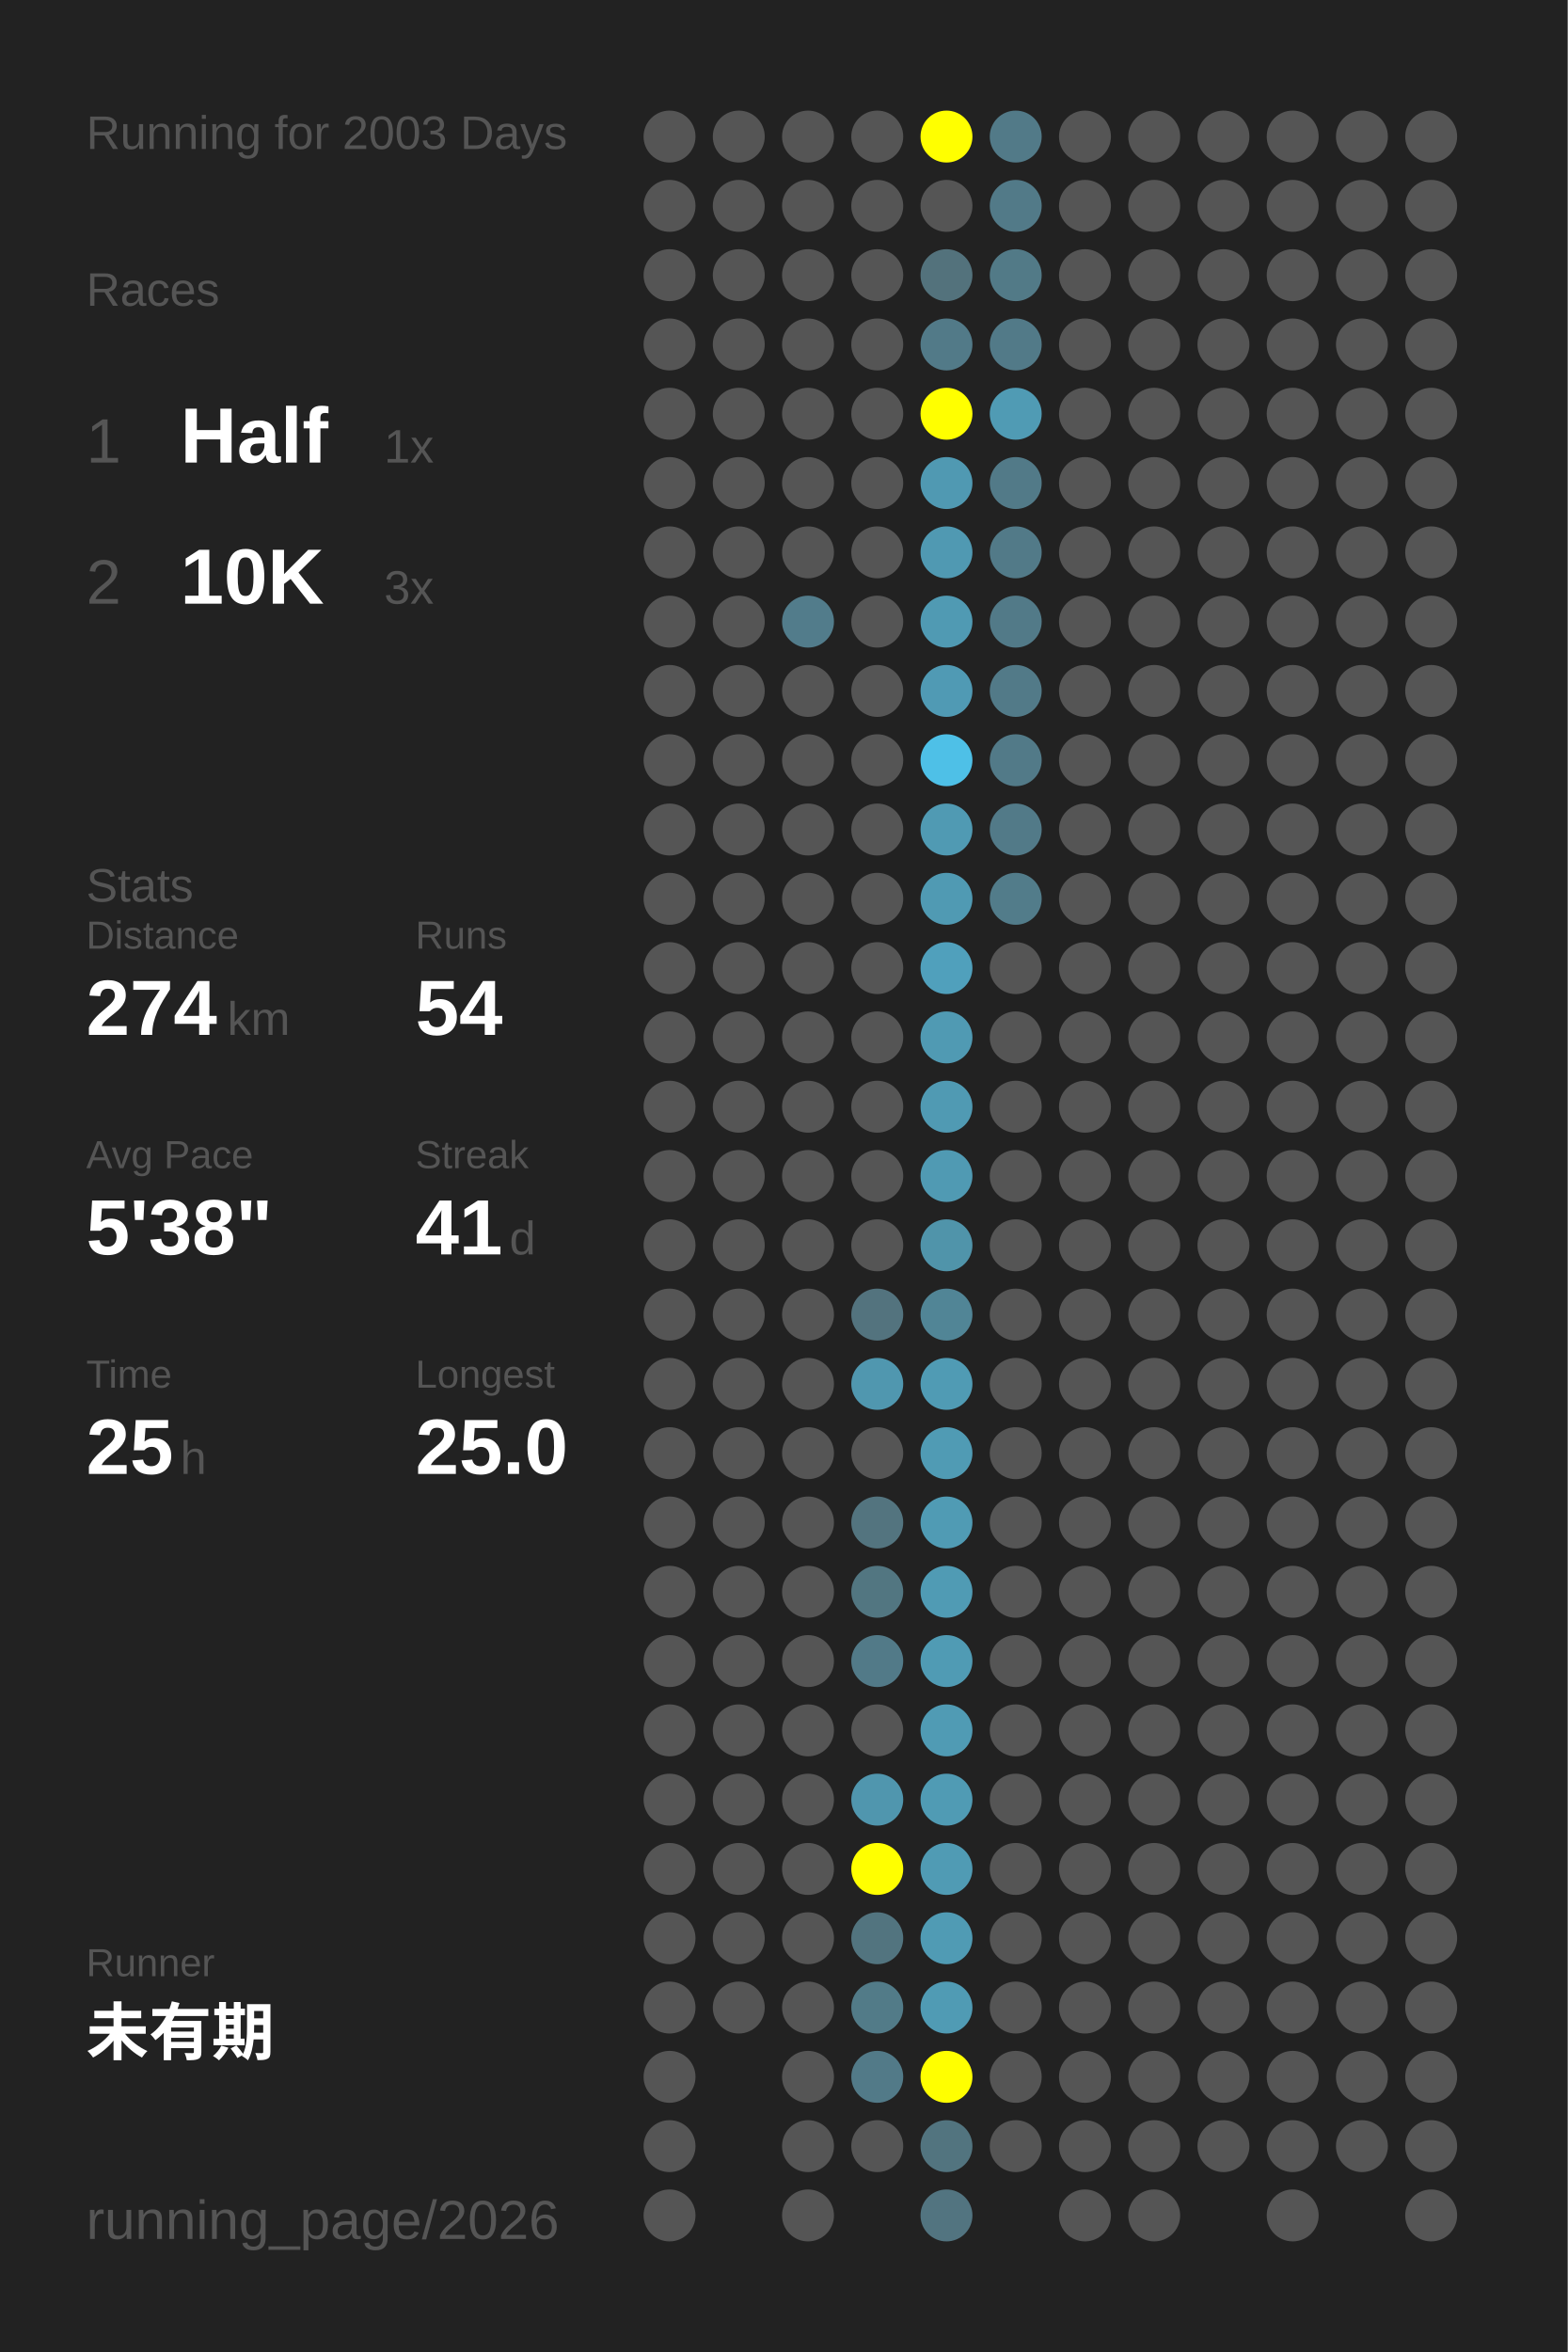
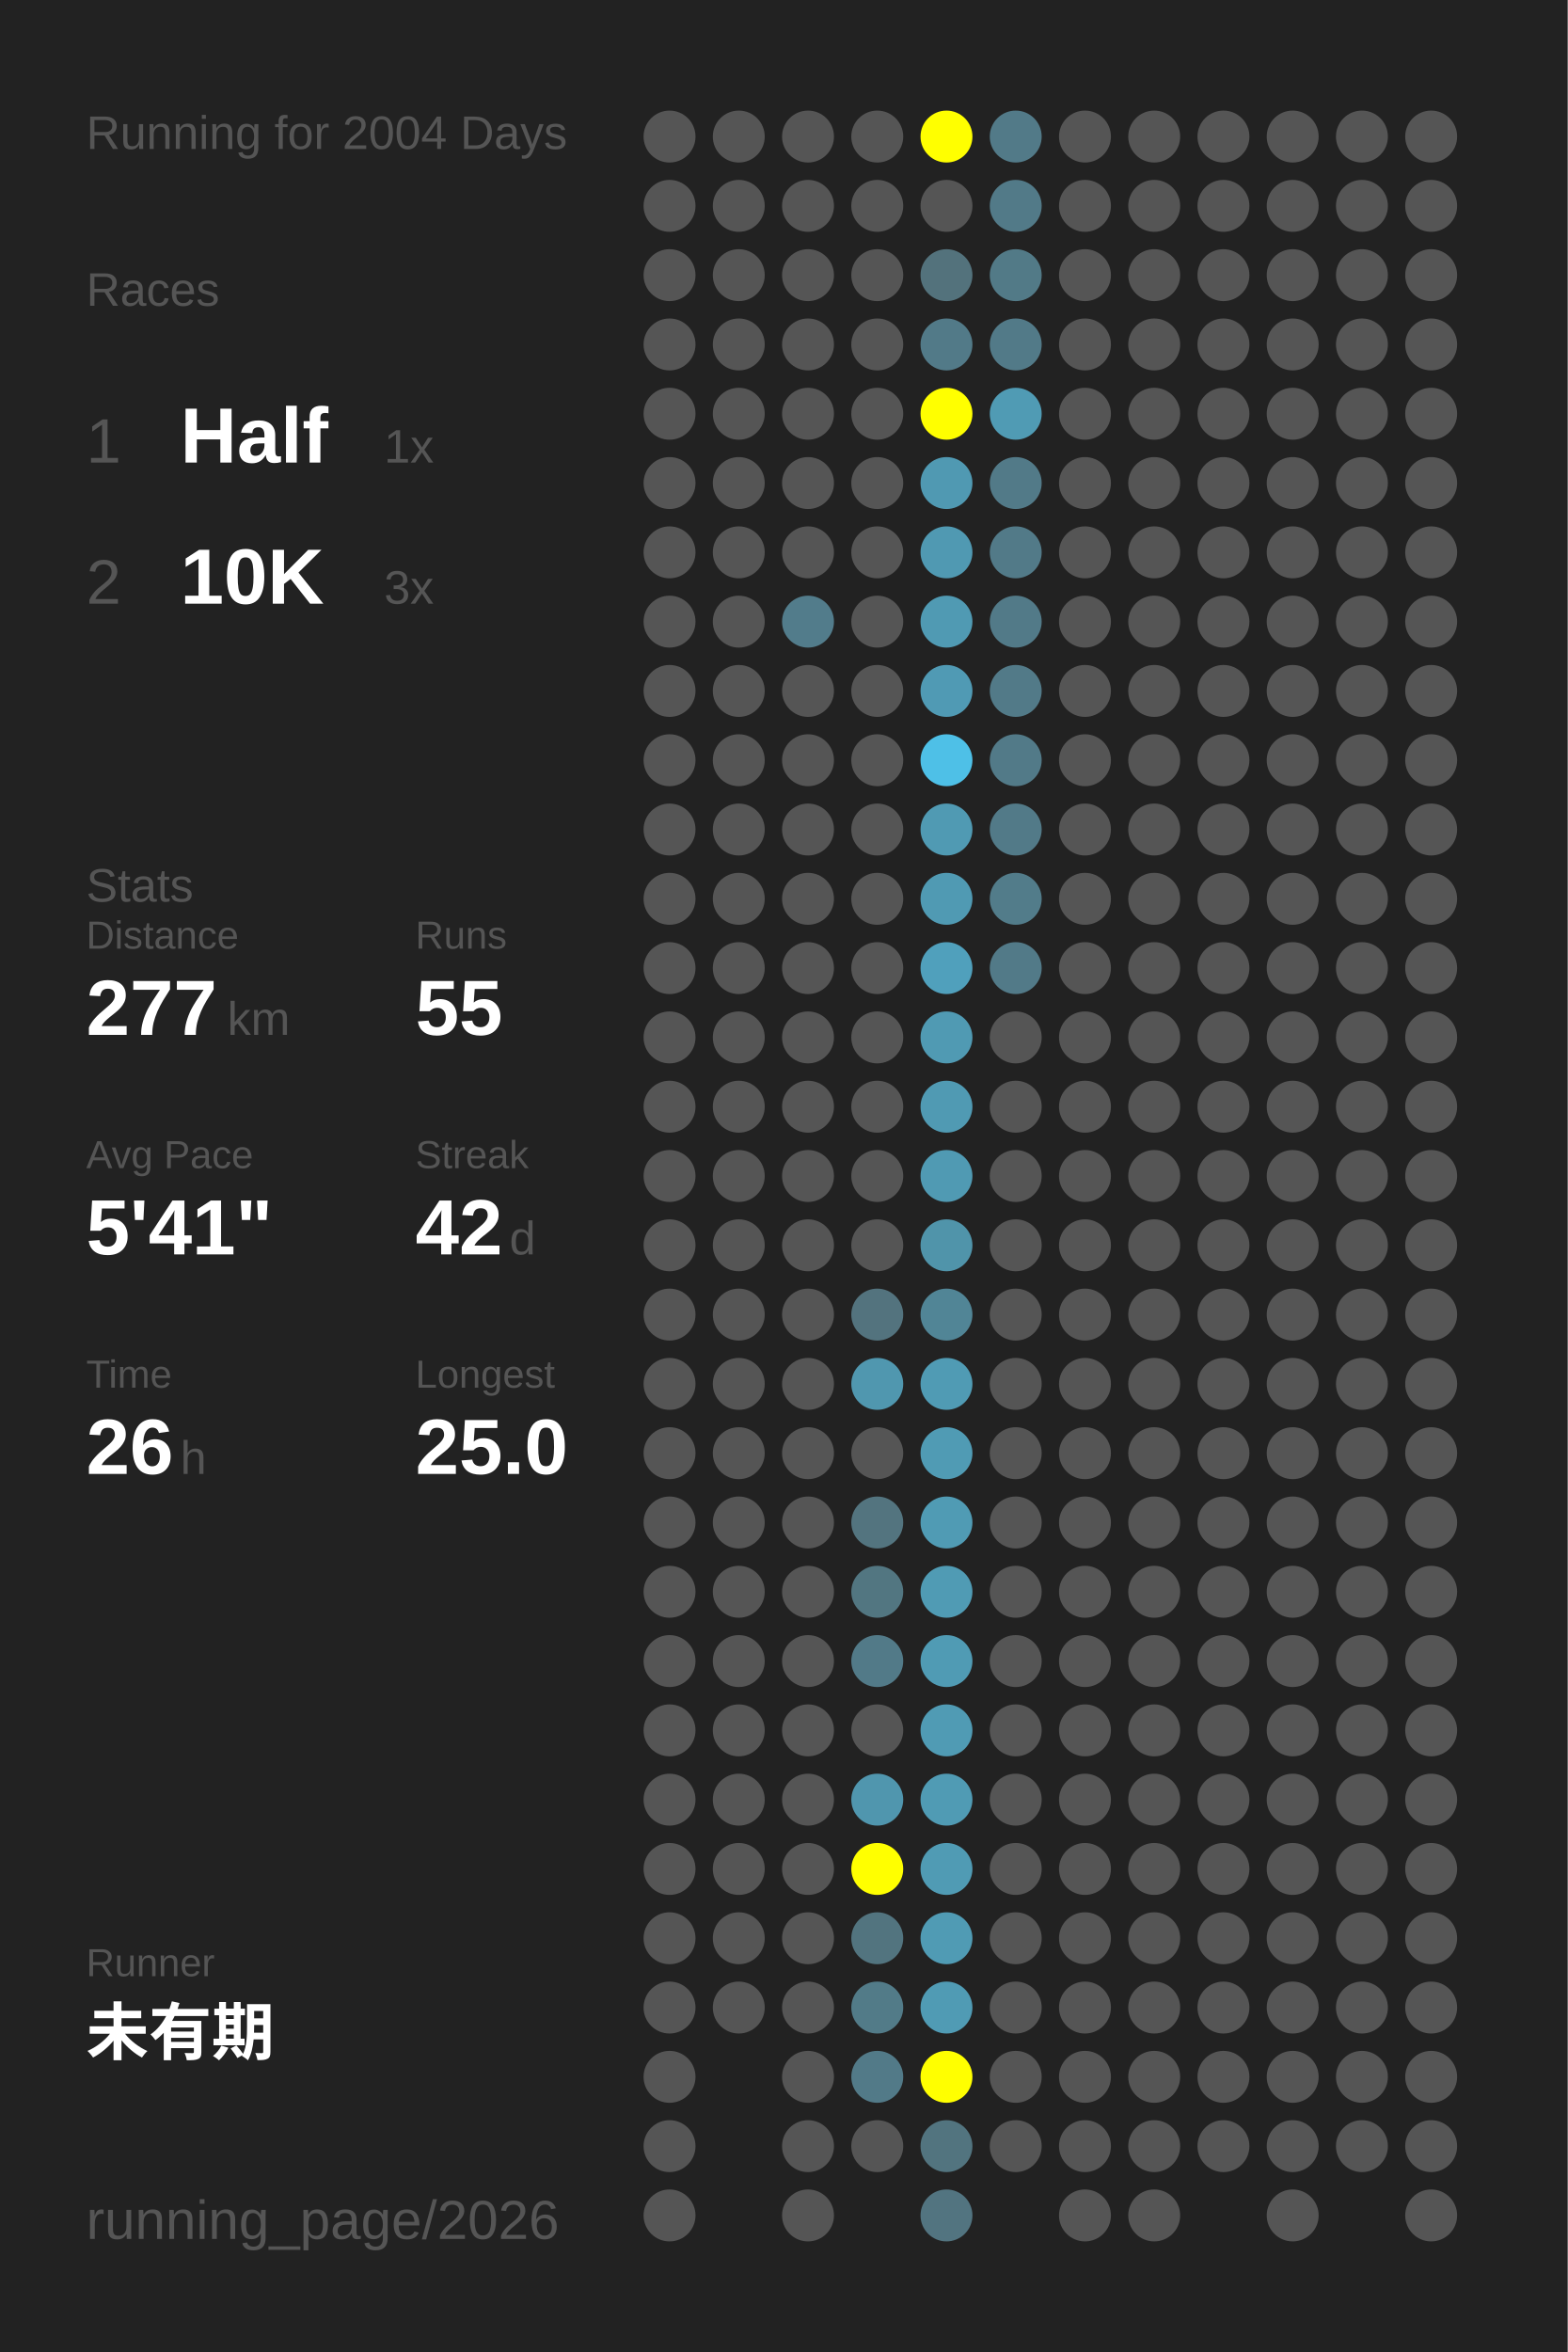
<svg xmlns="http://www.w3.org/2000/svg" baseProfile="full" height="300mm" version="1.1" viewBox="0,0,200,300" width="200mm">
  <defs />
  <rect fill="#222222" height="300" width="200" x="0" y="0" />
-   <text fill="#555555" style="font-size:6px; font-family:Arial;" x="11" y="19">Running for 2003 Days</text>
+   <text fill="#555555" style="font-size:6px; font-family:Arial;" x="11" y="19">Running for 2004 Days</text>
  <text fill="#555555" style="font-size:6px; font-family:Arial;" x="11" y="39">Races</text>
  <text fill="#555555" style="font-size:8px; font-family:Arial;" x="11" y="59">1</text>
  <text fill="#FFFFFF" style="font-size:10px; font-family:Arial; font-weight:bold;" x="23" y="59">Half</text>
  <text fill="#555555" style="font-size:6px; font-family:Arial;" x="49" y="59">1x</text>
  <text fill="#555555" style="font-size:8px; font-family:Arial;" x="11" y="77">2</text>
  <text fill="#FFFFFF" style="font-size:10px; font-family:Arial; font-weight:bold;" x="23" y="77">10K</text>
  <text fill="#555555" style="font-size:6px; font-family:Arial;" x="49" y="77">3x</text>
  <text fill="#555555" style="font-size:6px; font-family:Arial;" x="11" y="115">Stats</text>
  <text fill="#555555" style="font-size:5px; font-family:Arial;" x="11" y="121">Distance</text>
-   <text fill="#FFFFFF" style="font-size:10px; font-family:Arial; font-weight:bold;" x="11" y="132">274</text>
+   <text fill="#FFFFFF" style="font-size:10px; font-family:Arial; font-weight:bold;" x="11" y="132">277</text>
  <text fill="#555555" style="font-size:6px; font-family:Arial;" x="29" y="132">km</text>
  <text fill="#555555" style="font-size:5px; font-family:Arial;" x="53" y="121">Runs</text>
-   <text fill="#FFFFFF" style="font-size:10px; font-family:Arial; font-weight:bold;" x="53" y="132">54</text>
+   <text fill="#FFFFFF" style="font-size:10px; font-family:Arial; font-weight:bold;" x="53" y="132">55</text>
  <text fill="#555555" style="font-size:5px; font-family:Arial;" x="11" y="149">Avg Pace</text>
-   <text fill="#FFFFFF" style="font-size:10px; font-family:Arial; font-weight:bold;" x="11" y="160">5'38"</text>
+   <text fill="#FFFFFF" style="font-size:10px; font-family:Arial; font-weight:bold;" x="11" y="160">5'41"</text>
  <text fill="#555555" style="font-size:5px; font-family:Arial;" x="53" y="149">Streak</text>
-   <text fill="#FFFFFF" style="font-size:10px; font-family:Arial; font-weight:bold;" x="53" y="160">41</text>
+   <text fill="#FFFFFF" style="font-size:10px; font-family:Arial; font-weight:bold;" x="53" y="160">42</text>
  <text fill="#555555" style="font-size:6px; font-family:Arial;" x="65" y="160">d</text>
  <text fill="#555555" style="font-size:5px; font-family:Arial;" x="11" y="177">Time</text>
-   <text fill="#FFFFFF" style="font-size:10px; font-family:Arial; font-weight:bold;" x="11" y="188">25</text>
+   <text fill="#FFFFFF" style="font-size:10px; font-family:Arial; font-weight:bold;" x="11" y="188">26</text>
  <text fill="#555555" style="font-size:6px; font-family:Arial;" x="23" y="188">h</text>
  <text fill="#555555" style="font-size:5px; font-family:Arial;" x="53" y="177">Longest</text>
  <text fill="#FFFFFF" style="font-size:10px; font-family:Arial; font-weight:bold;" x="53" y="188">25.0</text>
  <text fill="#555555" style="font-size:5px; font-family:Arial;" x="11" y="252.065">Runner</text>
  <text fill="#FFFFFF" style="font-size:8px; font-family:Arial; font-weight:bold;" x="11" y="262.065">未有期</text>
  <text fill="#555555" style="font-size:7px; font-family:Arial;" x="11" y="285.581">running_page/2026</text>
  <circle cx="85.417" cy="17.419" fill="#555555" r="3.312" />
  <circle cx="85.417" cy="26.258" fill="#555555" r="3.312" />
  <circle cx="85.417" cy="35.097" fill="#555555" r="3.312" />
  <circle cx="85.417" cy="43.935" fill="#555555" r="3.312" />
  <circle cx="85.417" cy="52.774" fill="#555555" r="3.312" />
  <circle cx="85.417" cy="61.613" fill="#555555" r="3.312" />
  <circle cx="85.417" cy="70.452" fill="#555555" r="3.312" />
  <circle cx="85.417" cy="79.29" fill="#555555" r="3.312" />
  <circle cx="85.417" cy="88.129" fill="#555555" r="3.312" />
  <circle cx="85.417" cy="96.968" fill="#555555" r="3.312" />
  <circle cx="85.417" cy="105.806" fill="#555555" r="3.312" />
  <circle cx="85.417" cy="114.645" fill="#555555" r="3.312" />
  <circle cx="85.417" cy="123.484" fill="#555555" r="3.312" />
  <circle cx="85.417" cy="132.323" fill="#555555" r="3.312" />
  <circle cx="85.417" cy="141.161" fill="#555555" r="3.312" />
  <circle cx="85.417" cy="150" fill="#555555" r="3.312" />
  <circle cx="85.417" cy="158.839" fill="#555555" r="3.312" />
  <circle cx="85.417" cy="167.677" fill="#555555" r="3.312" />
  <circle cx="85.417" cy="176.516" fill="#555555" r="3.312" />
  <circle cx="85.417" cy="185.355" fill="#555555" r="3.312" />
  <circle cx="85.417" cy="194.194" fill="#555555" r="3.312" />
  <circle cx="85.417" cy="203.032" fill="#555555" r="3.312" />
  <circle cx="85.417" cy="211.871" fill="#555555" r="3.312" />
  <circle cx="85.417" cy="220.71" fill="#555555" r="3.312" />
  <circle cx="85.417" cy="229.548" fill="#555555" r="3.312" />
  <circle cx="85.417" cy="238.387" fill="#555555" r="3.312" />
  <circle cx="85.417" cy="247.226" fill="#555555" r="3.312" />
  <circle cx="85.417" cy="256.065" fill="#555555" r="3.312" />
  <circle cx="85.417" cy="264.903" fill="#555555" r="3.312" />
  <circle cx="85.417" cy="273.742" fill="#555555" r="3.312" />
  <circle cx="85.417" cy="282.581" fill="#555555" r="3.312" />
  <circle cx="94.25" cy="17.419" fill="#555555" r="3.312" />
  <circle cx="94.25" cy="26.258" fill="#555555" r="3.312" />
  <circle cx="94.25" cy="35.097" fill="#555555" r="3.312" />
  <circle cx="94.25" cy="43.935" fill="#555555" r="3.312" />
  <circle cx="94.25" cy="52.774" fill="#555555" r="3.312" />
  <circle cx="94.25" cy="61.613" fill="#555555" r="3.312" />
  <circle cx="94.25" cy="70.452" fill="#555555" r="3.312" />
  <circle cx="94.25" cy="79.29" fill="#555555" r="3.312" />
  <circle cx="94.25" cy="88.129" fill="#555555" r="3.312" />
  <circle cx="94.25" cy="96.968" fill="#555555" r="3.312" />
  <circle cx="94.25" cy="105.806" fill="#555555" r="3.312" />
  <circle cx="94.25" cy="114.645" fill="#555555" r="3.312" />
  <circle cx="94.25" cy="123.484" fill="#555555" r="3.312" />
  <circle cx="94.25" cy="132.323" fill="#555555" r="3.312" />
  <circle cx="94.25" cy="141.161" fill="#555555" r="3.312" />
  <circle cx="94.25" cy="150" fill="#555555" r="3.312" />
  <circle cx="94.25" cy="158.839" fill="#555555" r="3.312" />
  <circle cx="94.25" cy="167.677" fill="#555555" r="3.312" />
  <circle cx="94.25" cy="176.516" fill="#555555" r="3.312" />
  <circle cx="94.25" cy="185.355" fill="#555555" r="3.312" />
  <circle cx="94.25" cy="194.194" fill="#555555" r="3.312" />
  <circle cx="94.25" cy="203.032" fill="#555555" r="3.312" />
  <circle cx="94.25" cy="211.871" fill="#555555" r="3.312" />
  <circle cx="94.25" cy="220.71" fill="#555555" r="3.312" />
  <circle cx="94.25" cy="229.548" fill="#555555" r="3.312" />
  <circle cx="94.25" cy="238.387" fill="#555555" r="3.312" />
  <circle cx="94.25" cy="247.226" fill="#555555" r="3.312" />
  <circle cx="94.25" cy="256.065" fill="#555555" r="3.312" />
  <circle cx="103.083" cy="17.419" fill="#555555" r="3.312" />
  <circle cx="103.083" cy="26.258" fill="#555555" r="3.312" />
  <circle cx="103.083" cy="35.097" fill="#555555" r="3.312" />
  <circle cx="103.083" cy="43.935" fill="#555555" r="3.312" />
  <circle cx="103.083" cy="52.774" fill="#555555" r="3.312" />
  <circle cx="103.083" cy="61.613" fill="#555555" r="3.312" />
  <circle cx="103.083" cy="70.452" fill="#555555" r="3.312" />
  <circle cx="103.083" cy="79.29" fill="#527c8b" r="3.312" />
  <circle cx="103.083" cy="88.129" fill="#555555" r="3.312" />
  <circle cx="103.083" cy="96.968" fill="#555555" r="3.312" />
  <circle cx="103.083" cy="105.806" fill="#555555" r="3.312" />
  <circle cx="103.083" cy="114.645" fill="#555555" r="3.312" />
  <circle cx="103.083" cy="123.484" fill="#555555" r="3.312" />
  <circle cx="103.083" cy="132.323" fill="#555555" r="3.312" />
  <circle cx="103.083" cy="141.161" fill="#555555" r="3.312" />
  <circle cx="103.083" cy="150" fill="#555555" r="3.312" />
  <circle cx="103.083" cy="158.839" fill="#555555" r="3.312" />
  <circle cx="103.083" cy="167.677" fill="#555555" r="3.312" />
  <circle cx="103.083" cy="176.516" fill="#555555" r="3.312" />
  <circle cx="103.083" cy="185.355" fill="#555555" r="3.312" />
  <circle cx="103.083" cy="194.194" fill="#555555" r="3.312" />
  <circle cx="103.083" cy="203.032" fill="#555555" r="3.312" />
  <circle cx="103.083" cy="211.871" fill="#555555" r="3.312" />
  <circle cx="103.083" cy="220.71" fill="#555555" r="3.312" />
  <circle cx="103.083" cy="229.548" fill="#555555" r="3.312" />
  <circle cx="103.083" cy="238.387" fill="#555555" r="3.312" />
  <circle cx="103.083" cy="247.226" fill="#555555" r="3.312" />
  <circle cx="103.083" cy="256.065" fill="#555555" r="3.312" />
  <circle cx="103.083" cy="264.903" fill="#555555" r="3.312" />
  <circle cx="103.083" cy="273.742" fill="#555555" r="3.312" />
  <circle cx="103.083" cy="282.581" fill="#555555" r="3.312" />
  <circle cx="111.917" cy="17.419" fill="#555555" r="3.312" />
  <circle cx="111.917" cy="26.258" fill="#555555" r="3.312" />
  <circle cx="111.917" cy="35.097" fill="#555555" r="3.312" />
  <circle cx="111.917" cy="43.935" fill="#555555" r="3.312" />
  <circle cx="111.917" cy="52.774" fill="#555555" r="3.312" />
  <circle cx="111.917" cy="61.613" fill="#555555" r="3.312" />
  <circle cx="111.917" cy="70.452" fill="#555555" r="3.312" />
  <circle cx="111.917" cy="79.29" fill="#555555" r="3.312" />
  <circle cx="111.917" cy="88.129" fill="#555555" r="3.312" />
  <circle cx="111.917" cy="96.968" fill="#555555" r="3.312" />
  <circle cx="111.917" cy="105.806" fill="#555555" r="3.312" />
  <circle cx="111.917" cy="114.645" fill="#555555" r="3.312" />
  <circle cx="111.917" cy="123.484" fill="#555555" r="3.312" />
  <circle cx="111.917" cy="132.323" fill="#555555" r="3.312" />
  <circle cx="111.917" cy="141.161" fill="#555555" r="3.312" />
  <circle cx="111.917" cy="150" fill="#555555" r="3.312" />
  <circle cx="111.917" cy="158.839" fill="#555555" r="3.312" />
  <circle cx="111.917" cy="167.677" fill="#53737e" r="3.312" />
  <circle cx="111.917" cy="176.516" fill="#5097af" r="3.312" />
  <circle cx="111.917" cy="185.355" fill="#555555" r="3.312" />
  <circle cx="111.917" cy="194.194" fill="#53747f" r="3.312" />
  <circle cx="111.917" cy="203.032" fill="#527681" r="3.312" />
  <circle cx="111.917" cy="211.871" fill="#527a88" r="3.312" />
  <circle cx="111.917" cy="220.71" fill="#555555" r="3.312" />
  <circle cx="111.917" cy="229.548" fill="#5096ae" r="3.312" />
  <circle cx="111.917" cy="238.387" fill="#FFFF00" r="3.312" />
  <circle cx="111.917" cy="247.226" fill="#52747f" r="3.312" />
  <circle cx="111.917" cy="256.065" fill="#527b88" r="3.312" />
  <circle cx="111.917" cy="264.903" fill="#527a88" r="3.312" />
  <circle cx="111.917" cy="273.742" fill="#555555" r="3.312" />
  <circle cx="120.75" cy="17.419" fill="#FFFF00" r="3.312" />
  <circle cx="120.75" cy="26.258" fill="#555555" r="3.312" />
  <circle cx="120.75" cy="35.097" fill="#53727c" r="3.312" />
  <circle cx="120.75" cy="43.935" fill="#527a88" r="3.312" />
  <circle cx="120.75" cy="52.774" fill="#FFFF00" r="3.312" />
  <circle cx="120.75" cy="61.613" fill="#5099b2" r="3.312" />
  <circle cx="120.75" cy="70.452" fill="#5099b2" r="3.312" />
  <circle cx="120.75" cy="79.29" fill="#509ab3" r="3.312" />
  <circle cx="120.75" cy="88.129" fill="#509ab4" r="3.312" />
  <circle cx="120.75" cy="96.968" fill="#4ec0e7" r="3.312" />
  <circle cx="120.75" cy="105.806" fill="#509ab3" r="3.312" />
  <circle cx="120.75" cy="114.645" fill="#509ab3" r="3.312" />
  <circle cx="120.75" cy="123.484" fill="#50a0bc" r="3.312" />
  <circle cx="120.75" cy="132.323" fill="#509ab3" r="3.312" />
  <circle cx="120.75" cy="141.161" fill="#509ab3" r="3.312" />
  <circle cx="120.75" cy="150" fill="#509ab3" r="3.312" />
  <circle cx="120.75" cy="158.839" fill="#5094aa" r="3.312" />
  <circle cx="120.75" cy="167.677" fill="#518596" r="3.312" />
  <circle cx="120.75" cy="176.516" fill="#509bb4" r="3.312" />
  <circle cx="120.75" cy="185.355" fill="#509bb4" r="3.312" />
  <circle cx="120.75" cy="194.194" fill="#509bb4" r="3.312" />
  <circle cx="120.75" cy="203.032" fill="#509bb4" r="3.312" />
  <circle cx="120.75" cy="211.871" fill="#509bb4" r="3.312" />
  <circle cx="120.75" cy="220.71" fill="#509bb4" r="3.312" />
  <circle cx="120.75" cy="229.548" fill="#509bb4" r="3.312" />
  <circle cx="120.75" cy="238.387" fill="#509bb4" r="3.312" />
  <circle cx="120.75" cy="247.226" fill="#509bb4" r="3.312" />
  <circle cx="120.75" cy="256.065" fill="#509bb4" r="3.312" />
  <circle cx="120.75" cy="264.903" fill="#FFFF00" r="3.312" />
  <circle cx="120.75" cy="273.742" fill="#52747f" r="3.312" />
  <circle cx="120.75" cy="282.581" fill="#527480" r="3.312" />
  <circle cx="129.583" cy="17.419" fill="#527a88" r="3.312" />
  <circle cx="129.583" cy="26.258" fill="#527a88" r="3.312" />
  <circle cx="129.583" cy="35.097" fill="#527a87" r="3.312" />
  <circle cx="129.583" cy="43.935" fill="#527a88" r="3.312" />
  <circle cx="129.583" cy="52.774" fill="#509bb4" r="3.312" />
  <circle cx="129.583" cy="61.613" fill="#527a88" r="3.312" />
  <circle cx="129.583" cy="70.452" fill="#527a88" r="3.312" />
  <circle cx="129.583" cy="79.29" fill="#527a88" r="3.312" />
  <circle cx="129.583" cy="88.129" fill="#527a88" r="3.312" />
  <circle cx="129.583" cy="96.968" fill="#527a88" r="3.312" />
  <circle cx="129.583" cy="105.806" fill="#527a88" r="3.312" />
  <circle cx="129.583" cy="114.645" fill="#527c8a" r="3.312" />
-   <circle cx="129.583" cy="123.484" fill="#555555" r="3.312" />
+   <circle cx="129.583" cy="123.484" fill="#527a88" r="3.312" />
  <circle cx="129.583" cy="132.323" fill="#555555" r="3.312" />
  <circle cx="129.583" cy="141.161" fill="#555555" r="3.312" />
  <circle cx="129.583" cy="150" fill="#555555" r="3.312" />
  <circle cx="129.583" cy="158.839" fill="#555555" r="3.312" />
  <circle cx="129.583" cy="167.677" fill="#555555" r="3.312" />
  <circle cx="129.583" cy="176.516" fill="#555555" r="3.312" />
  <circle cx="129.583" cy="185.355" fill="#555555" r="3.312" />
  <circle cx="129.583" cy="194.194" fill="#555555" r="3.312" />
  <circle cx="129.583" cy="203.032" fill="#555555" r="3.312" />
  <circle cx="129.583" cy="211.871" fill="#555555" r="3.312" />
  <circle cx="129.583" cy="220.71" fill="#555555" r="3.312" />
  <circle cx="129.583" cy="229.548" fill="#555555" r="3.312" />
  <circle cx="129.583" cy="238.387" fill="#555555" r="3.312" />
  <circle cx="129.583" cy="247.226" fill="#555555" r="3.312" />
  <circle cx="129.583" cy="256.065" fill="#555555" r="3.312" />
  <circle cx="129.583" cy="264.903" fill="#555555" r="3.312" />
  <circle cx="129.583" cy="273.742" fill="#555555" r="3.312" />
  <circle cx="138.417" cy="17.419" fill="#555555" r="3.312" />
  <circle cx="138.417" cy="26.258" fill="#555555" r="3.312" />
  <circle cx="138.417" cy="35.097" fill="#555555" r="3.312" />
  <circle cx="138.417" cy="43.935" fill="#555555" r="3.312" />
  <circle cx="138.417" cy="52.774" fill="#555555" r="3.312" />
  <circle cx="138.417" cy="61.613" fill="#555555" r="3.312" />
  <circle cx="138.417" cy="70.452" fill="#555555" r="3.312" />
  <circle cx="138.417" cy="79.29" fill="#555555" r="3.312" />
  <circle cx="138.417" cy="88.129" fill="#555555" r="3.312" />
  <circle cx="138.417" cy="96.968" fill="#555555" r="3.312" />
  <circle cx="138.417" cy="105.806" fill="#555555" r="3.312" />
  <circle cx="138.417" cy="114.645" fill="#555555" r="3.312" />
  <circle cx="138.417" cy="123.484" fill="#555555" r="3.312" />
  <circle cx="138.417" cy="132.323" fill="#555555" r="3.312" />
  <circle cx="138.417" cy="141.161" fill="#555555" r="3.312" />
  <circle cx="138.417" cy="150" fill="#555555" r="3.312" />
  <circle cx="138.417" cy="158.839" fill="#555555" r="3.312" />
  <circle cx="138.417" cy="167.677" fill="#555555" r="3.312" />
  <circle cx="138.417" cy="176.516" fill="#555555" r="3.312" />
  <circle cx="138.417" cy="185.355" fill="#555555" r="3.312" />
  <circle cx="138.417" cy="194.194" fill="#555555" r="3.312" />
  <circle cx="138.417" cy="203.032" fill="#555555" r="3.312" />
  <circle cx="138.417" cy="211.871" fill="#555555" r="3.312" />
  <circle cx="138.417" cy="220.71" fill="#555555" r="3.312" />
  <circle cx="138.417" cy="229.548" fill="#555555" r="3.312" />
  <circle cx="138.417" cy="238.387" fill="#555555" r="3.312" />
  <circle cx="138.417" cy="247.226" fill="#555555" r="3.312" />
  <circle cx="138.417" cy="256.065" fill="#555555" r="3.312" />
  <circle cx="138.417" cy="264.903" fill="#555555" r="3.312" />
  <circle cx="138.417" cy="273.742" fill="#555555" r="3.312" />
  <circle cx="138.417" cy="282.581" fill="#555555" r="3.312" />
  <circle cx="147.25" cy="17.419" fill="#555555" r="3.312" />
  <circle cx="147.25" cy="26.258" fill="#555555" r="3.312" />
  <circle cx="147.25" cy="35.097" fill="#555555" r="3.312" />
  <circle cx="147.25" cy="43.935" fill="#555555" r="3.312" />
  <circle cx="147.25" cy="52.774" fill="#555555" r="3.312" />
  <circle cx="147.25" cy="61.613" fill="#555555" r="3.312" />
  <circle cx="147.25" cy="70.452" fill="#555555" r="3.312" />
  <circle cx="147.25" cy="79.29" fill="#555555" r="3.312" />
  <circle cx="147.25" cy="88.129" fill="#555555" r="3.312" />
  <circle cx="147.25" cy="96.968" fill="#555555" r="3.312" />
  <circle cx="147.25" cy="105.806" fill="#555555" r="3.312" />
  <circle cx="147.25" cy="114.645" fill="#555555" r="3.312" />
  <circle cx="147.25" cy="123.484" fill="#555555" r="3.312" />
  <circle cx="147.25" cy="132.323" fill="#555555" r="3.312" />
  <circle cx="147.25" cy="141.161" fill="#555555" r="3.312" />
  <circle cx="147.25" cy="150" fill="#555555" r="3.312" />
  <circle cx="147.25" cy="158.839" fill="#555555" r="3.312" />
  <circle cx="147.25" cy="167.677" fill="#555555" r="3.312" />
  <circle cx="147.25" cy="176.516" fill="#555555" r="3.312" />
  <circle cx="147.25" cy="185.355" fill="#555555" r="3.312" />
  <circle cx="147.25" cy="194.194" fill="#555555" r="3.312" />
  <circle cx="147.25" cy="203.032" fill="#555555" r="3.312" />
  <circle cx="147.25" cy="211.871" fill="#555555" r="3.312" />
  <circle cx="147.25" cy="220.71" fill="#555555" r="3.312" />
  <circle cx="147.25" cy="229.548" fill="#555555" r="3.312" />
  <circle cx="147.25" cy="238.387" fill="#555555" r="3.312" />
  <circle cx="147.25" cy="247.226" fill="#555555" r="3.312" />
  <circle cx="147.25" cy="256.065" fill="#555555" r="3.312" />
  <circle cx="147.25" cy="264.903" fill="#555555" r="3.312" />
  <circle cx="147.25" cy="273.742" fill="#555555" r="3.312" />
  <circle cx="147.25" cy="282.581" fill="#555555" r="3.312" />
  <circle cx="156.083" cy="17.419" fill="#555555" r="3.312" />
  <circle cx="156.083" cy="26.258" fill="#555555" r="3.312" />
  <circle cx="156.083" cy="35.097" fill="#555555" r="3.312" />
  <circle cx="156.083" cy="43.935" fill="#555555" r="3.312" />
  <circle cx="156.083" cy="52.774" fill="#555555" r="3.312" />
  <circle cx="156.083" cy="61.613" fill="#555555" r="3.312" />
  <circle cx="156.083" cy="70.452" fill="#555555" r="3.312" />
  <circle cx="156.083" cy="79.29" fill="#555555" r="3.312" />
  <circle cx="156.083" cy="88.129" fill="#555555" r="3.312" />
  <circle cx="156.083" cy="96.968" fill="#555555" r="3.312" />
  <circle cx="156.083" cy="105.806" fill="#555555" r="3.312" />
  <circle cx="156.083" cy="114.645" fill="#555555" r="3.312" />
  <circle cx="156.083" cy="123.484" fill="#555555" r="3.312" />
  <circle cx="156.083" cy="132.323" fill="#555555" r="3.312" />
  <circle cx="156.083" cy="141.161" fill="#555555" r="3.312" />
  <circle cx="156.083" cy="150" fill="#555555" r="3.312" />
  <circle cx="156.083" cy="158.839" fill="#555555" r="3.312" />
  <circle cx="156.083" cy="167.677" fill="#555555" r="3.312" />
  <circle cx="156.083" cy="176.516" fill="#555555" r="3.312" />
  <circle cx="156.083" cy="185.355" fill="#555555" r="3.312" />
  <circle cx="156.083" cy="194.194" fill="#555555" r="3.312" />
  <circle cx="156.083" cy="203.032" fill="#555555" r="3.312" />
  <circle cx="156.083" cy="211.871" fill="#555555" r="3.312" />
  <circle cx="156.083" cy="220.71" fill="#555555" r="3.312" />
  <circle cx="156.083" cy="229.548" fill="#555555" r="3.312" />
  <circle cx="156.083" cy="238.387" fill="#555555" r="3.312" />
  <circle cx="156.083" cy="247.226" fill="#555555" r="3.312" />
  <circle cx="156.083" cy="256.065" fill="#555555" r="3.312" />
  <circle cx="156.083" cy="264.903" fill="#555555" r="3.312" />
  <circle cx="156.083" cy="273.742" fill="#555555" r="3.312" />
  <circle cx="164.917" cy="17.419" fill="#555555" r="3.312" />
  <circle cx="164.917" cy="26.258" fill="#555555" r="3.312" />
  <circle cx="164.917" cy="35.097" fill="#555555" r="3.312" />
  <circle cx="164.917" cy="43.935" fill="#555555" r="3.312" />
  <circle cx="164.917" cy="52.774" fill="#555555" r="3.312" />
  <circle cx="164.917" cy="61.613" fill="#555555" r="3.312" />
  <circle cx="164.917" cy="70.452" fill="#555555" r="3.312" />
  <circle cx="164.917" cy="79.29" fill="#555555" r="3.312" />
  <circle cx="164.917" cy="88.129" fill="#555555" r="3.312" />
  <circle cx="164.917" cy="96.968" fill="#555555" r="3.312" />
  <circle cx="164.917" cy="105.806" fill="#555555" r="3.312" />
  <circle cx="164.917" cy="114.645" fill="#555555" r="3.312" />
  <circle cx="164.917" cy="123.484" fill="#555555" r="3.312" />
  <circle cx="164.917" cy="132.323" fill="#555555" r="3.312" />
  <circle cx="164.917" cy="141.161" fill="#555555" r="3.312" />
  <circle cx="164.917" cy="150" fill="#555555" r="3.312" />
  <circle cx="164.917" cy="158.839" fill="#555555" r="3.312" />
  <circle cx="164.917" cy="167.677" fill="#555555" r="3.312" />
  <circle cx="164.917" cy="176.516" fill="#555555" r="3.312" />
  <circle cx="164.917" cy="185.355" fill="#555555" r="3.312" />
  <circle cx="164.917" cy="194.194" fill="#555555" r="3.312" />
  <circle cx="164.917" cy="203.032" fill="#555555" r="3.312" />
  <circle cx="164.917" cy="211.871" fill="#555555" r="3.312" />
  <circle cx="164.917" cy="220.71" fill="#555555" r="3.312" />
  <circle cx="164.917" cy="229.548" fill="#555555" r="3.312" />
  <circle cx="164.917" cy="238.387" fill="#555555" r="3.312" />
  <circle cx="164.917" cy="247.226" fill="#555555" r="3.312" />
  <circle cx="164.917" cy="256.065" fill="#555555" r="3.312" />
  <circle cx="164.917" cy="264.903" fill="#555555" r="3.312" />
  <circle cx="164.917" cy="273.742" fill="#555555" r="3.312" />
  <circle cx="164.917" cy="282.581" fill="#555555" r="3.312" />
  <circle cx="173.75" cy="17.419" fill="#555555" r="3.312" />
  <circle cx="173.75" cy="26.258" fill="#555555" r="3.312" />
  <circle cx="173.75" cy="35.097" fill="#555555" r="3.312" />
  <circle cx="173.75" cy="43.935" fill="#555555" r="3.312" />
  <circle cx="173.75" cy="52.774" fill="#555555" r="3.312" />
  <circle cx="173.75" cy="61.613" fill="#555555" r="3.312" />
  <circle cx="173.75" cy="70.452" fill="#555555" r="3.312" />
  <circle cx="173.75" cy="79.29" fill="#555555" r="3.312" />
  <circle cx="173.75" cy="88.129" fill="#555555" r="3.312" />
  <circle cx="173.75" cy="96.968" fill="#555555" r="3.312" />
  <circle cx="173.75" cy="105.806" fill="#555555" r="3.312" />
  <circle cx="173.75" cy="114.645" fill="#555555" r="3.312" />
  <circle cx="173.75" cy="123.484" fill="#555555" r="3.312" />
  <circle cx="173.75" cy="132.323" fill="#555555" r="3.312" />
  <circle cx="173.75" cy="141.161" fill="#555555" r="3.312" />
  <circle cx="173.75" cy="150" fill="#555555" r="3.312" />
  <circle cx="173.75" cy="158.839" fill="#555555" r="3.312" />
  <circle cx="173.75" cy="167.677" fill="#555555" r="3.312" />
  <circle cx="173.75" cy="176.516" fill="#555555" r="3.312" />
  <circle cx="173.75" cy="185.355" fill="#555555" r="3.312" />
  <circle cx="173.75" cy="194.194" fill="#555555" r="3.312" />
  <circle cx="173.75" cy="203.032" fill="#555555" r="3.312" />
  <circle cx="173.75" cy="211.871" fill="#555555" r="3.312" />
  <circle cx="173.75" cy="220.71" fill="#555555" r="3.312" />
  <circle cx="173.75" cy="229.548" fill="#555555" r="3.312" />
  <circle cx="173.75" cy="238.387" fill="#555555" r="3.312" />
  <circle cx="173.75" cy="247.226" fill="#555555" r="3.312" />
  <circle cx="173.75" cy="256.065" fill="#555555" r="3.312" />
  <circle cx="173.75" cy="264.903" fill="#555555" r="3.312" />
  <circle cx="173.75" cy="273.742" fill="#555555" r="3.312" />
  <circle cx="182.583" cy="17.419" fill="#555555" r="3.312" />
  <circle cx="182.583" cy="26.258" fill="#555555" r="3.312" />
  <circle cx="182.583" cy="35.097" fill="#555555" r="3.312" />
  <circle cx="182.583" cy="43.935" fill="#555555" r="3.312" />
  <circle cx="182.583" cy="52.774" fill="#555555" r="3.312" />
  <circle cx="182.583" cy="61.613" fill="#555555" r="3.312" />
  <circle cx="182.583" cy="70.452" fill="#555555" r="3.312" />
  <circle cx="182.583" cy="79.29" fill="#555555" r="3.312" />
  <circle cx="182.583" cy="88.129" fill="#555555" r="3.312" />
  <circle cx="182.583" cy="96.968" fill="#555555" r="3.312" />
  <circle cx="182.583" cy="105.806" fill="#555555" r="3.312" />
  <circle cx="182.583" cy="114.645" fill="#555555" r="3.312" />
  <circle cx="182.583" cy="123.484" fill="#555555" r="3.312" />
  <circle cx="182.583" cy="132.323" fill="#555555" r="3.312" />
  <circle cx="182.583" cy="141.161" fill="#555555" r="3.312" />
  <circle cx="182.583" cy="150" fill="#555555" r="3.312" />
  <circle cx="182.583" cy="158.839" fill="#555555" r="3.312" />
  <circle cx="182.583" cy="167.677" fill="#555555" r="3.312" />
  <circle cx="182.583" cy="176.516" fill="#555555" r="3.312" />
  <circle cx="182.583" cy="185.355" fill="#555555" r="3.312" />
  <circle cx="182.583" cy="194.194" fill="#555555" r="3.312" />
  <circle cx="182.583" cy="203.032" fill="#555555" r="3.312" />
  <circle cx="182.583" cy="211.871" fill="#555555" r="3.312" />
  <circle cx="182.583" cy="220.71" fill="#555555" r="3.312" />
  <circle cx="182.583" cy="229.548" fill="#555555" r="3.312" />
  <circle cx="182.583" cy="238.387" fill="#555555" r="3.312" />
  <circle cx="182.583" cy="247.226" fill="#555555" r="3.312" />
  <circle cx="182.583" cy="256.065" fill="#555555" r="3.312" />
  <circle cx="182.583" cy="264.903" fill="#555555" r="3.312" />
  <circle cx="182.583" cy="273.742" fill="#555555" r="3.312" />
  <circle cx="182.583" cy="282.581" fill="#555555" r="3.312" />
</svg>
